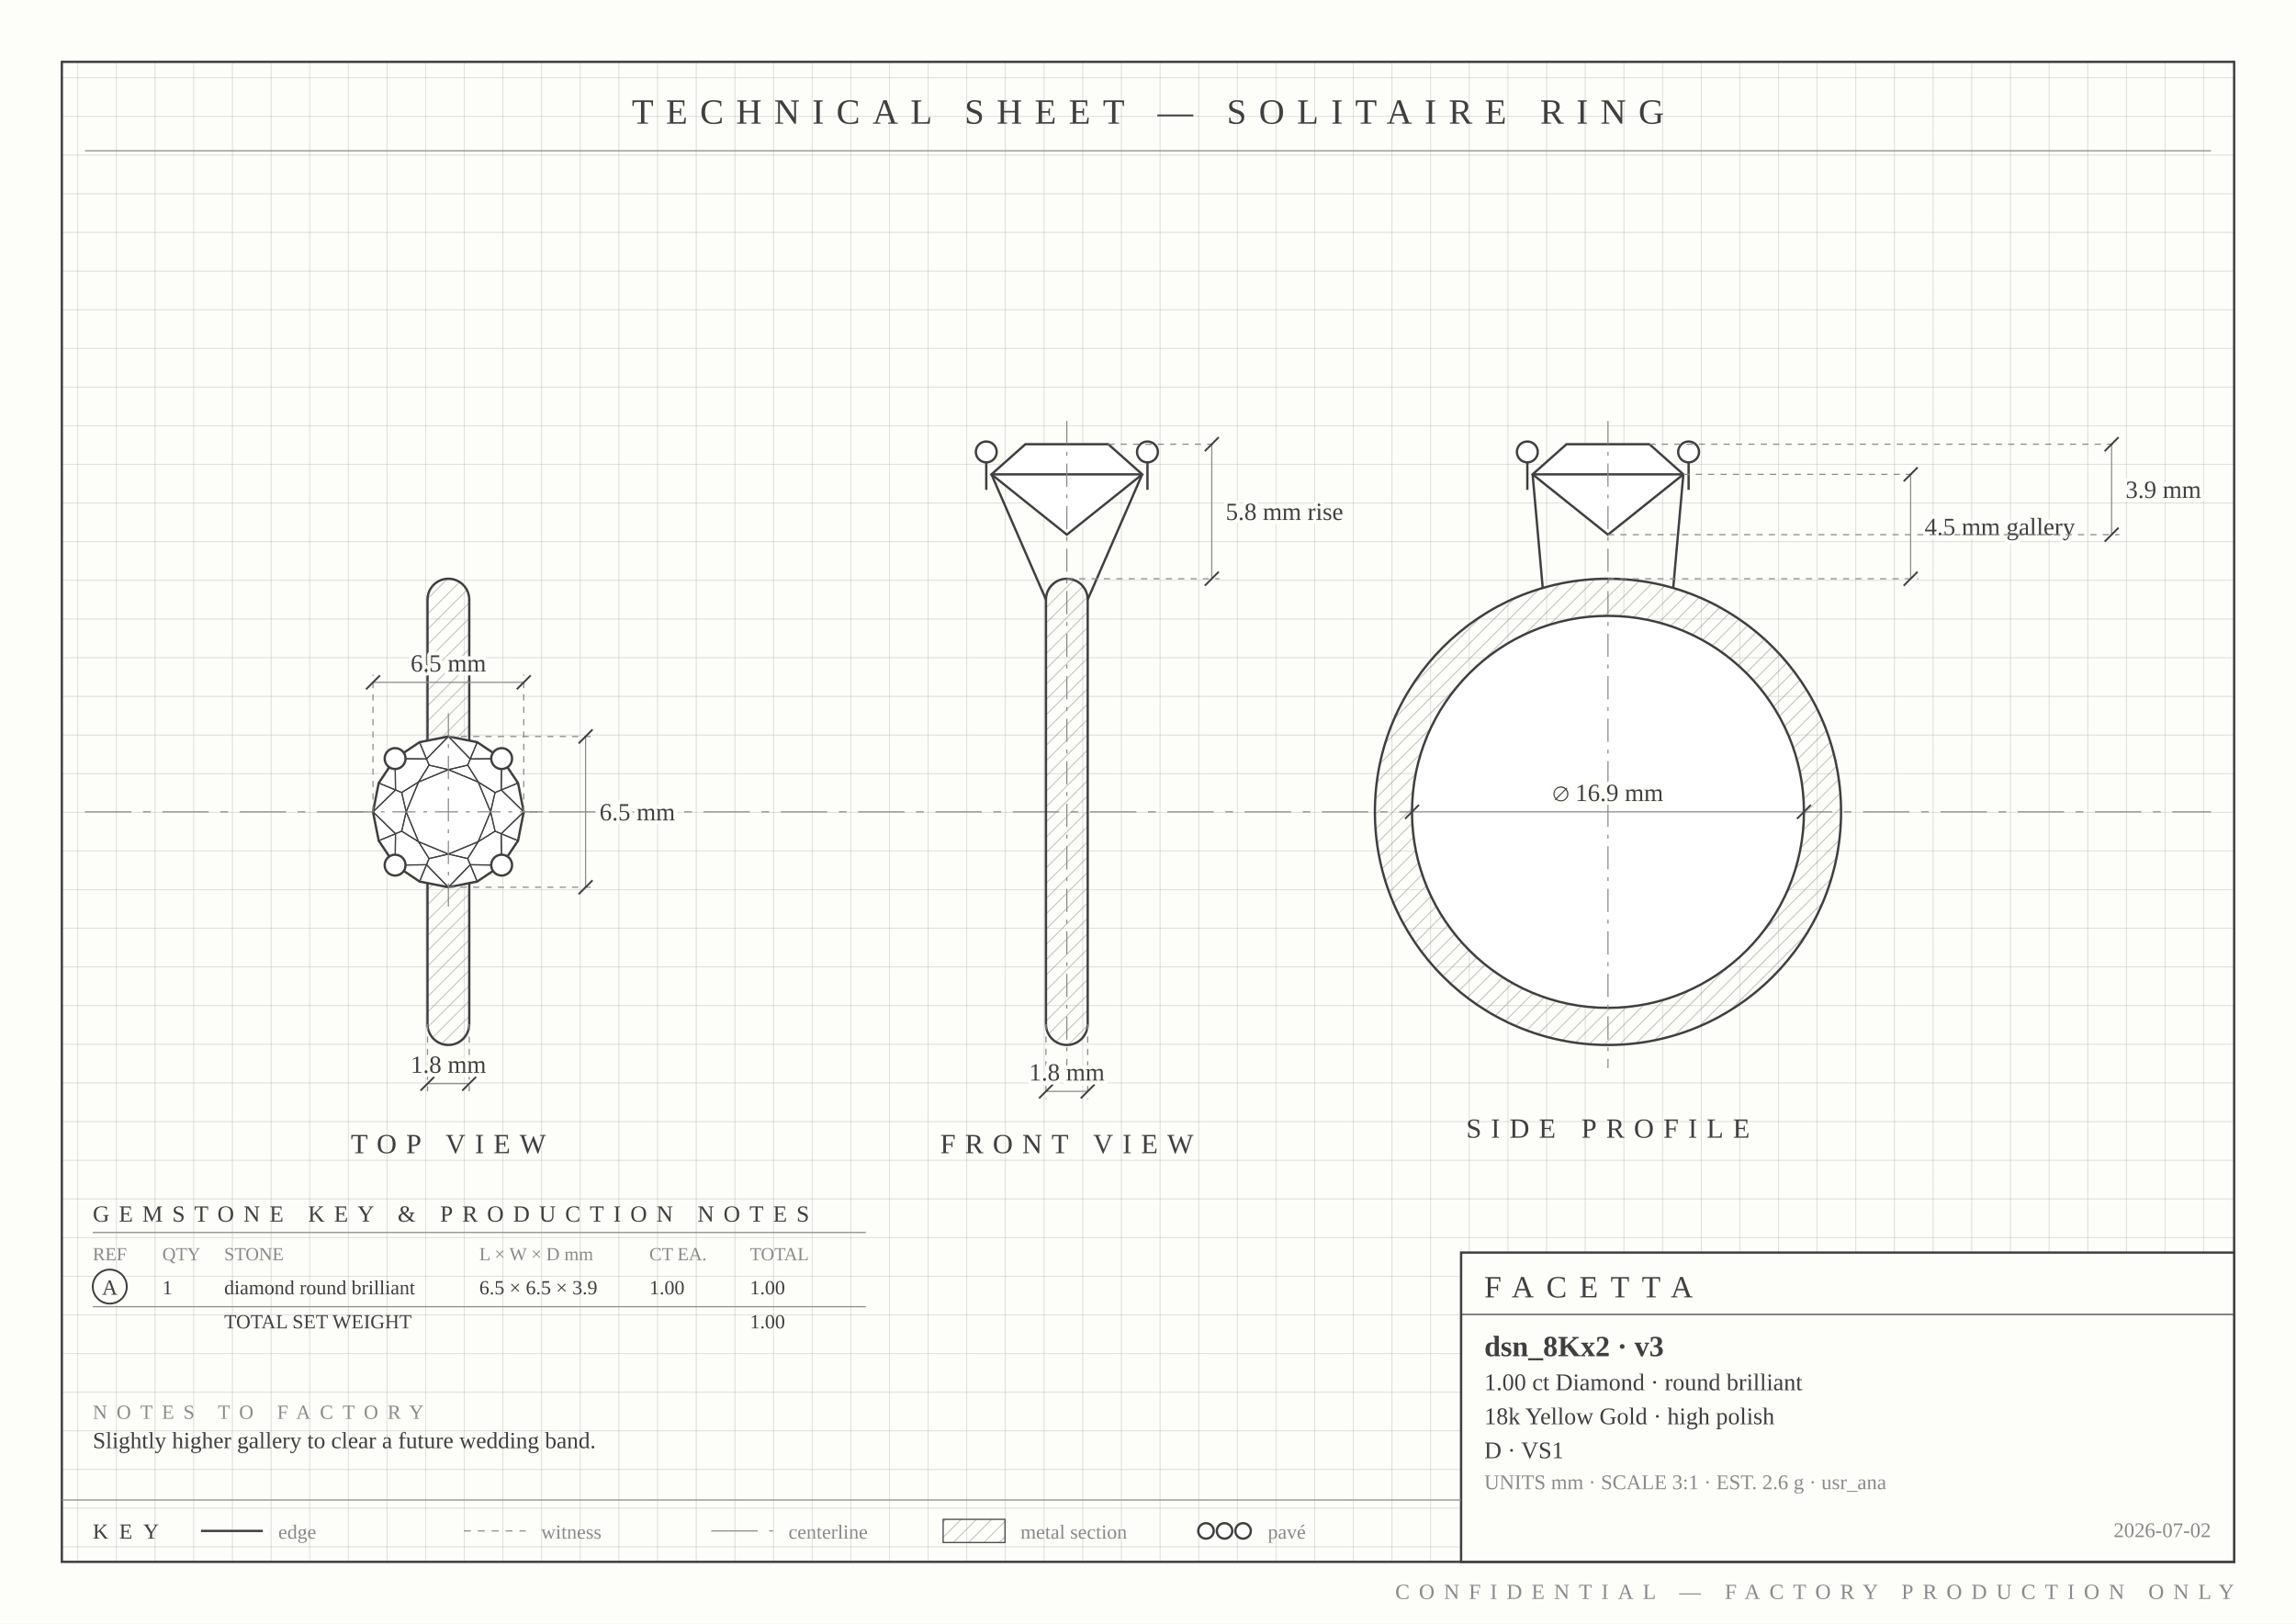
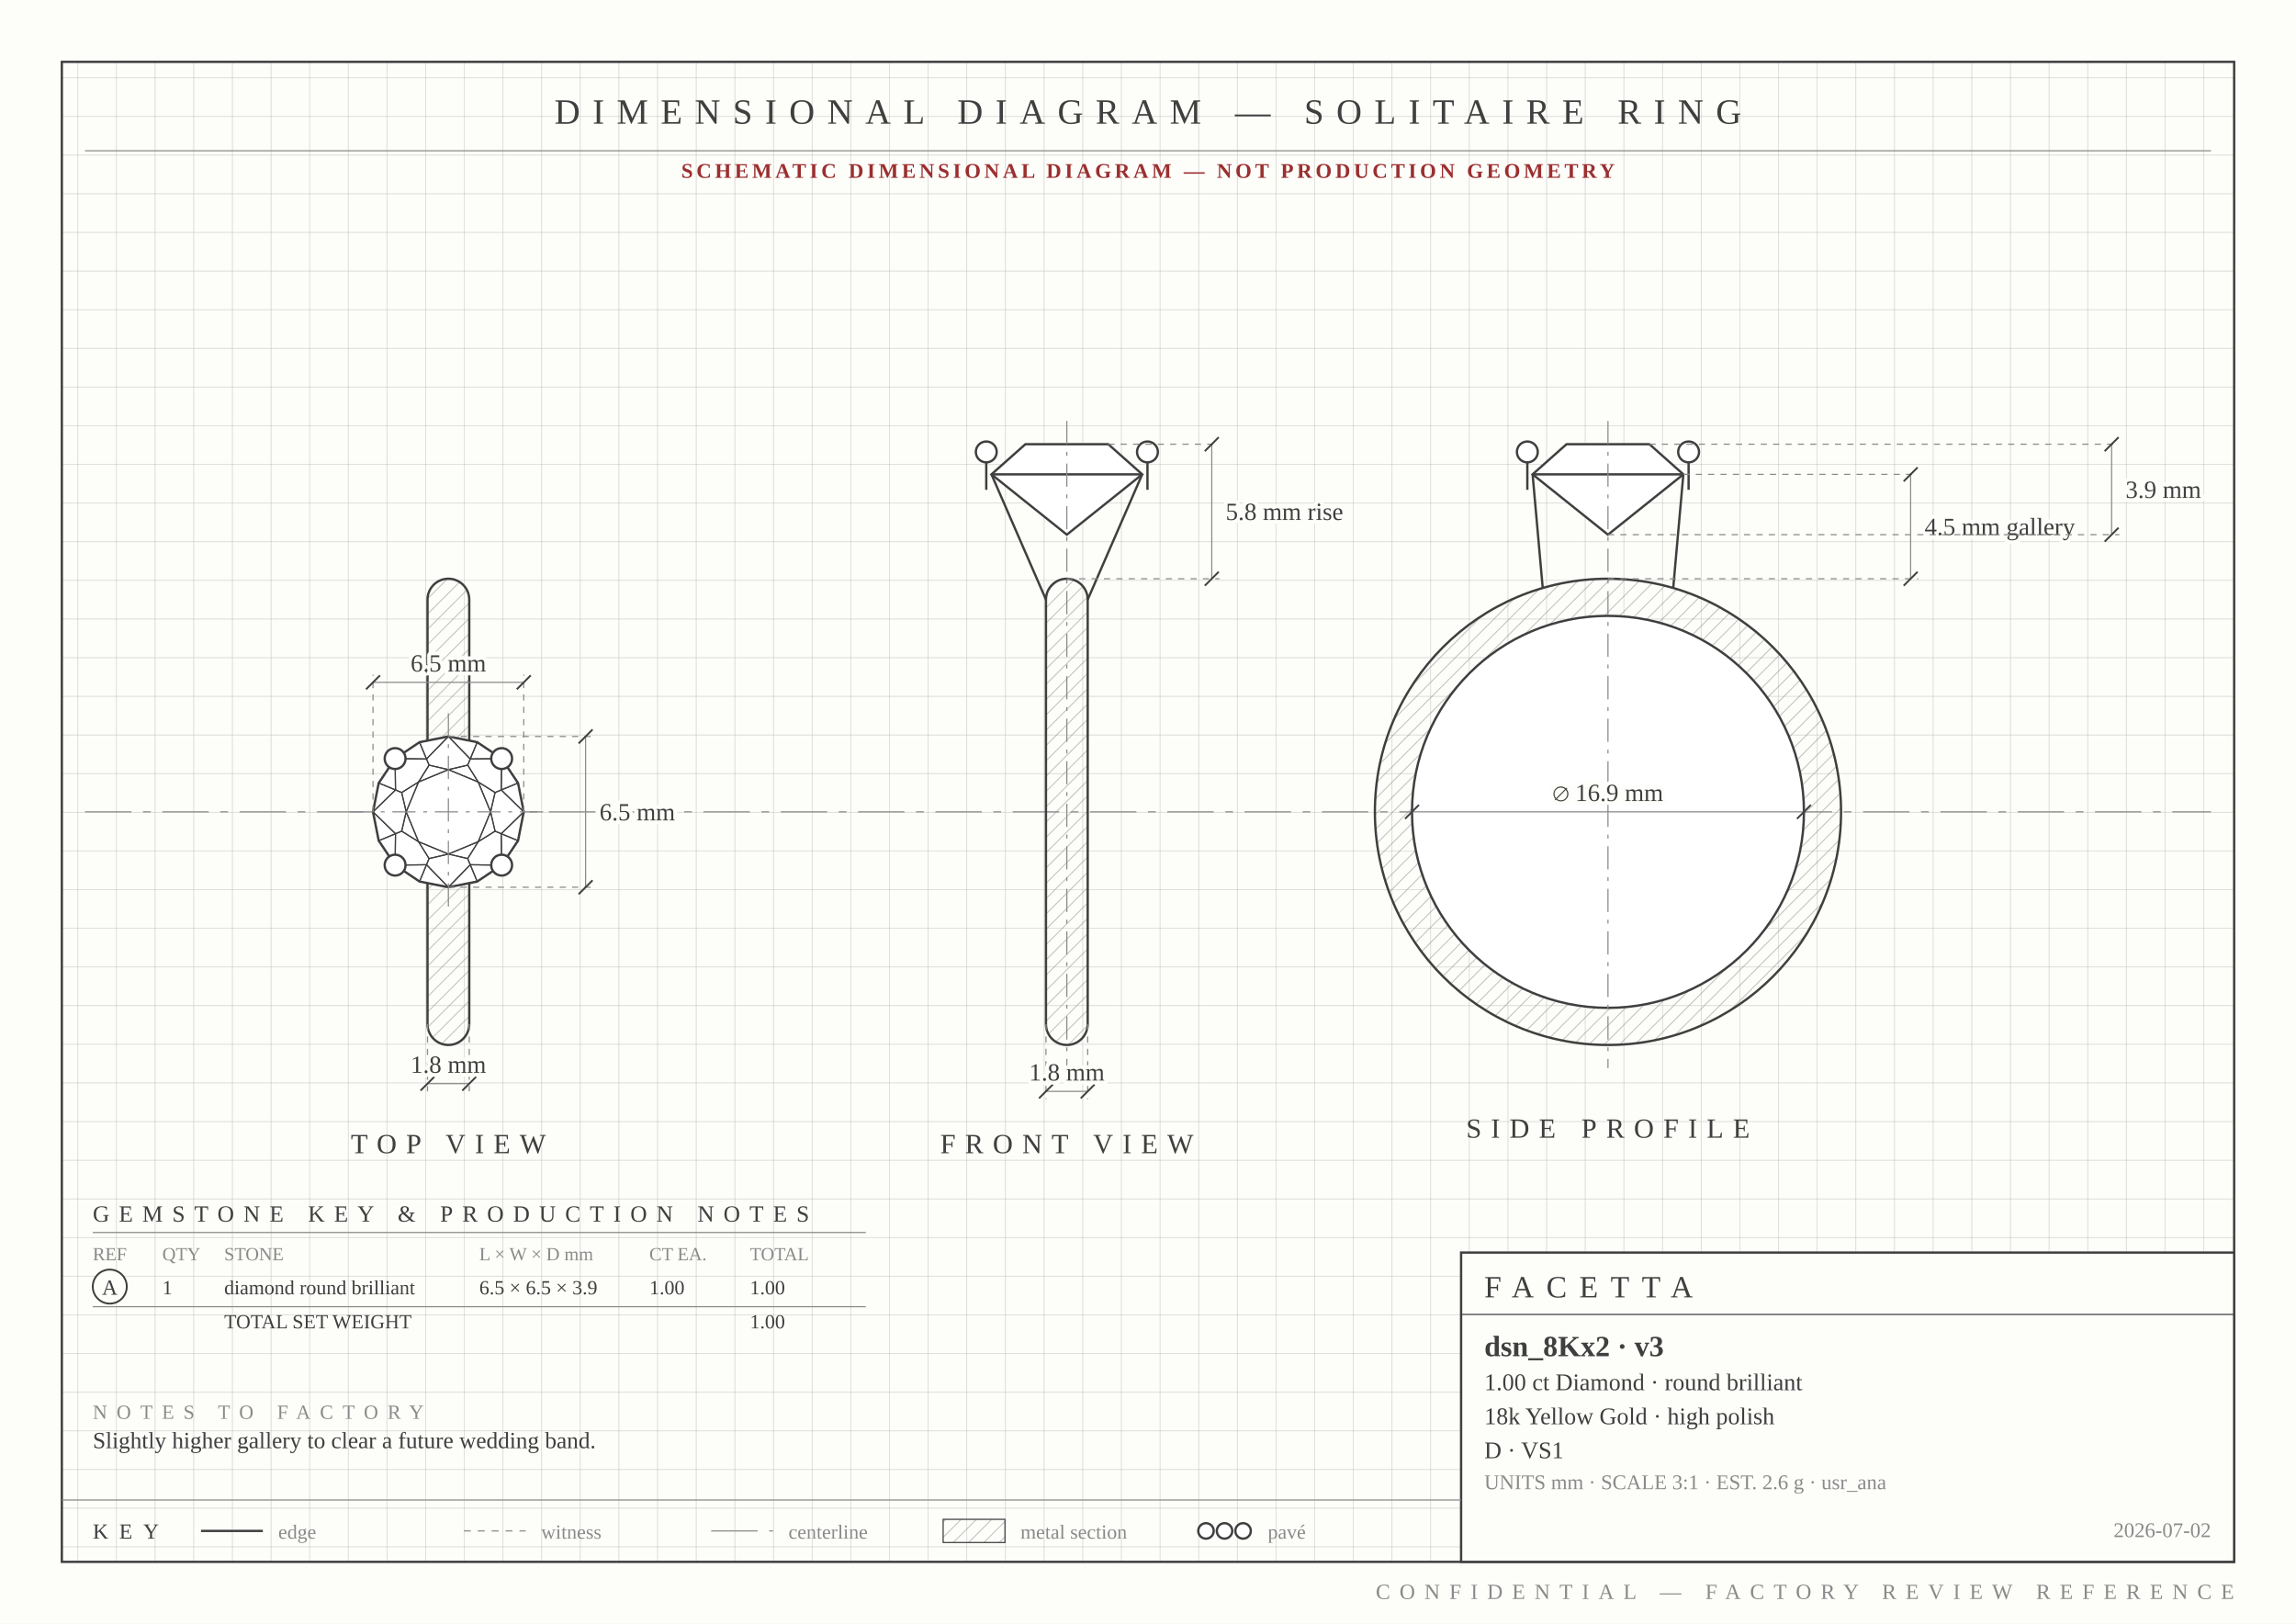
<svg xmlns="http://www.w3.org/2000/svg" viewBox="0 0 297 210" width="297mm" height="210mm" font-family="Georgia, 'Times New Roman', serif">
  <defs>
    <pattern id="hatch" width="1.4" height="1.4" patternTransform="rotate(45)" patternUnits="userSpaceOnUse">
      <line x1="0" y1="0" x2="0" y2="1.4" stroke="#8a8a8a" stroke-width="0.12" />
    </pattern>
    <pattern id="grid" width="5" height="5" patternUnits="userSpaceOnUse">
      <line x1="0" y1="0" x2="5" y2="0" stroke="#8a8a8a" stroke-width="0.06" />
      <line x1="0" y1="0" x2="0" y2="5" stroke="#8a8a8a" stroke-width="0.06" />
    </pattern>
  </defs>
  <rect x="0" y="0" width="297" height="210" fill="#fdfdfa" />
  <rect x="8" y="8" width="281" height="194" fill="url(#grid)" stroke="#3f3f3f" stroke-width="0.3" />
-   <text x="148.50" y="16.00" font-family="Georgia, 'Times New Roman', serif" font-size="4.6" fill="#3f3f3f" text-anchor="middle" letter-spacing="1.6">TECHNICAL SHEET — SOLITAIRE RING</text>
+   <text x="148.50" y="16.00" font-family="Georgia, 'Times New Roman', serif" font-size="4.6" fill="#3f3f3f" text-anchor="middle" letter-spacing="1.6">DIMENSIONAL DIAGRAM — SOLITAIRE RING</text>
  <line x1="11.00" y1="19.50" x2="286.00" y2="19.50" stroke="#8a8a8a" stroke-width="0.15" />
+   <text x="148.50" y="23.00" font-family="Georgia, 'Times New Roman', serif" font-size="2.7" fill="#9b2f2f" text-anchor="middle" font-weight="bold" letter-spacing="0.45">SCHEMATIC DIMENSIONAL DIAGRAM — NOT PRODUCTION GEOMETRY</text>
  <line x1="11.00" y1="105.00" x2="286.00" y2="105.00" stroke="#8a8a8a" stroke-width="0.15" stroke-dasharray="6 1.5 1 1.5" />
  <rect x="55.30" y="74.85" width="5.40" height="60.30" rx="2.70" fill="url(#hatch)" stroke="#3f3f3f" stroke-width="0.3" />
  <polygon points="48.25,105.00 48.25,105.00 48.25,105.00 48.99,101.27 51.11,98.11 54.27,95.99 58.00,95.25 58.00,95.25 58.00,95.25 58.00,95.25 58.00,95.25 61.73,95.99 64.89,98.11 67.01,101.27 67.75,105.00 67.75,105.00 67.75,105.00 67.75,105.00 67.75,105.00 67.01,108.73 64.89,111.89 61.73,114.01 58.00,114.75 58.00,114.75 58.00,114.75 58.00,114.75 58.00,114.75 54.27,114.01 51.11,111.89 48.99,108.73 48.25,105.00 48.25,105.00" fill="#ffffff" stroke="#3f3f3f" stroke-width="0.3" />
  <polygon points="48.25,105.00 48.25,105.00 51.16,102.17 51.96,102.50 52.54,105.00 52.54,105.00 51.96,107.50 51.16,107.83 51.16,107.83 48.25,105.00" fill="none" stroke="#3f3f3f" stroke-width="0.15" />
  <polygon points="51.11,98.11 51.11,98.11 51.11,98.11 55.17,98.16 55.50,98.96 54.14,101.14 54.14,101.14 51.96,102.50 51.16,102.17 51.16,102.17" fill="none" stroke="#3f3f3f" stroke-width="0.15" />
  <polygon points="51.11,111.89 51.16,107.83 51.96,107.50 54.14,108.86 54.14,108.86 55.50,111.04 55.17,111.84 55.17,111.84 51.11,111.89 51.11,111.89" fill="none" stroke="#3f3f3f" stroke-width="0.15" />
  <polygon points="55.17,98.16 55.17,98.16 58.00,95.25 58.00,95.25 58.00,95.25 60.83,98.16 60.50,98.96 58.00,99.54 58.00,99.54 55.50,98.96" fill="none" stroke="#3f3f3f" stroke-width="0.15" />
  <polygon points="55.17,111.84 55.50,111.04 58.00,110.46 58.00,110.46 60.50,111.04 60.83,111.84 60.83,111.84 58.00,114.75 58.00,114.75 58.00,114.75" fill="none" stroke="#3f3f3f" stroke-width="0.15" />
  <polygon points="60.50,98.96 60.83,98.16 60.83,98.16 64.89,98.11 64.89,98.11 64.89,98.11 64.84,102.17 64.04,102.50 61.86,101.14 61.86,101.14" fill="none" stroke="#3f3f3f" stroke-width="0.15" />
  <polygon points="60.50,111.04 61.86,108.86 61.86,108.86 64.04,107.50 64.84,107.83 64.84,107.83 64.89,111.89 64.89,111.89 64.89,111.89 60.83,111.84" fill="none" stroke="#3f3f3f" stroke-width="0.15" />
  <polygon points="63.46,105.00 64.04,102.50 64.84,102.17 64.84,102.17 67.75,105.00 67.75,105.00 67.75,105.00 64.84,107.83 64.04,107.50 63.46,105.00" fill="none" stroke="#3f3f3f" stroke-width="0.15" />
  <polygon points="48.25,105.00 48.99,101.27 48.99,101.27 51.16,102.17 51.16,102.17" fill="none" stroke="#3f3f3f" stroke-width="0.15" />
  <polygon points="48.99,108.73 48.99,108.73 51.16,107.83 51.16,107.83 51.11,111.89" fill="none" stroke="#3f3f3f" stroke-width="0.15" />
  <polygon points="48.25,105.00 51.16,107.83 48.99,108.73" fill="none" stroke="#3f3f3f" stroke-width="0.15" />
  <polygon points="48.99,101.27 51.11,98.11 51.16,102.17" fill="none" stroke="#3f3f3f" stroke-width="0.15" />
  <polygon points="51.11,98.11 54.27,95.99 54.27,95.99 55.17,98.16 55.17,98.16" fill="none" stroke="#3f3f3f" stroke-width="0.15" />
  <polygon points="51.11,111.89 55.17,111.84 54.27,114.01" fill="none" stroke="#3f3f3f" stroke-width="0.15" />
  <polygon points="54.27,114.01 54.27,114.01 55.17,111.84 55.17,111.84 58.00,114.75" fill="none" stroke="#3f3f3f" stroke-width="0.15" />
  <polygon points="54.27,95.99 58.00,95.25 55.17,98.16" fill="none" stroke="#3f3f3f" stroke-width="0.15" />
  <polygon points="58.00,114.75 60.83,111.84 61.73,114.01" fill="none" stroke="#3f3f3f" stroke-width="0.15" />
  <polygon points="58.00,95.25 61.73,95.99 61.73,95.99 60.83,98.16 60.83,98.16" fill="none" stroke="#3f3f3f" stroke-width="0.15" />
  <polygon points="60.83,98.16 61.73,95.99 64.89,98.11" fill="none" stroke="#3f3f3f" stroke-width="0.15" />
  <polygon points="60.83,111.84 60.83,111.84 64.89,111.89 61.73,114.01 61.73,114.01" fill="none" stroke="#3f3f3f" stroke-width="0.15" />
  <polygon points="64.84,107.83 67.01,108.73 64.89,111.89" fill="none" stroke="#3f3f3f" stroke-width="0.15" />
  <polygon points="64.84,102.17 67.01,101.27 67.75,105.00" fill="none" stroke="#3f3f3f" stroke-width="0.15" />
  <polygon points="64.84,102.17 64.84,102.17 64.89,98.11 67.01,101.27 67.01,101.27" fill="none" stroke="#3f3f3f" stroke-width="0.15" />
  <polygon points="64.84,107.83 64.84,107.83 67.75,105.00 67.01,108.73 67.01,108.73" fill="none" stroke="#3f3f3f" stroke-width="0.15" />
  <polygon points="51.96,102.50 54.14,101.14 52.54,105.00" fill="none" stroke="#3f3f3f" stroke-width="0.15" />
  <polygon points="51.96,107.50 52.54,105.00 54.14,108.86" fill="none" stroke="#3f3f3f" stroke-width="0.15" />
  <polygon points="54.14,101.14 55.50,98.96 58.00,99.54" fill="none" stroke="#3f3f3f" stroke-width="0.15" />
  <polygon points="54.14,108.86 58.00,110.46 55.50,111.04" fill="none" stroke="#3f3f3f" stroke-width="0.15" />
  <polygon points="58.00,99.54 60.50,98.96 61.86,101.14" fill="none" stroke="#3f3f3f" stroke-width="0.15" />
  <polygon points="58.00,110.46 61.86,108.86 60.50,111.04" fill="none" stroke="#3f3f3f" stroke-width="0.15" />
  <polygon points="61.86,101.14 64.04,102.50 63.46,105.00" fill="none" stroke="#3f3f3f" stroke-width="0.15" />
  <polygon points="61.86,108.86 63.46,105.00 64.04,107.50" fill="none" stroke="#3f3f3f" stroke-width="0.15" />
  <polygon points="52.54,105.00 54.14,101.14 54.14,101.14 58.00,99.54 58.00,99.54 61.86,101.14 61.86,101.14 63.46,105.00 63.46,105.00 61.86,108.86 61.86,108.86 58.00,110.46 58.00,110.46 54.14,108.86 54.14,108.86 52.54,105.00" fill="none" stroke="#3f3f3f" stroke-width="0.15" />
  <line x1="58.00" y1="92.25" x2="58.00" y2="117.75" stroke="#8a8a8a" stroke-width="0.15" stroke-dasharray="3 1 0.5 1" />
  <line x1="45.25" y1="105.00" x2="70.75" y2="105.00" stroke="#8a8a8a" stroke-width="0.15" stroke-dasharray="3 1 0.5 1" />
  <circle cx="64.89" cy="111.89" r="1.35" fill="#ffffff" stroke="#3f3f3f" stroke-width="0.3" />
  <circle cx="51.11" cy="111.89" r="1.35" fill="#ffffff" stroke="#3f3f3f" stroke-width="0.3" />
  <circle cx="51.11" cy="98.11" r="1.35" fill="#ffffff" stroke="#3f3f3f" stroke-width="0.3" />
  <circle cx="64.89" cy="98.11" r="1.35" fill="#ffffff" stroke="#3f3f3f" stroke-width="0.3" />
  <line x1="48.25" y1="105.00" x2="48.25" y2="87.25" stroke="#8a8a8a" stroke-width="0.15" stroke-dasharray="0.8 0.8" />
  <line x1="67.75" y1="105.00" x2="67.75" y2="87.25" stroke="#8a8a8a" stroke-width="0.15" stroke-dasharray="0.8 0.8" />
  <line x1="48.25" y1="88.25" x2="67.75" y2="88.25" stroke="#8a8a8a" stroke-width="0.15" />
  <line x1="47.35" y1="89.15" x2="49.15" y2="87.35" stroke="#3f3f3f" stroke-width="0.24" />
  <line x1="66.85" y1="89.15" x2="68.65" y2="87.35" stroke="#3f3f3f" stroke-width="0.24" />
  <text x="58.00" y="86.85" font-family="Georgia, 'Times New Roman', serif" font-size="3.2" fill="#3f3f3f" text-anchor="middle" stroke="#fdfdfa" stroke-width="1.0" stroke-linejoin="round" paint-order="stroke">6.5 mm</text>
  <line x1="58.00" y1="95.25" x2="76.75" y2="95.25" stroke="#8a8a8a" stroke-width="0.15" stroke-dasharray="0.8 0.8" />
  <line x1="58.00" y1="114.75" x2="76.75" y2="114.75" stroke="#8a8a8a" stroke-width="0.15" stroke-dasharray="0.8 0.8" />
  <line x1="75.75" y1="95.25" x2="75.75" y2="114.75" stroke="#8a8a8a" stroke-width="0.15" />
  <line x1="74.85" y1="96.15" x2="76.65" y2="94.35" stroke="#3f3f3f" stroke-width="0.24" />
  <line x1="74.85" y1="115.65" x2="76.65" y2="113.85" stroke="#3f3f3f" stroke-width="0.24" />
  <text x="77.55" y="106.10" font-family="Georgia, 'Times New Roman', serif" font-size="3.2" fill="#3f3f3f" text-anchor="start" stroke="#fdfdfa" stroke-width="1.0" stroke-linejoin="round" paint-order="stroke">6.5 mm</text>
  <line x1="55.30" y1="132.45" x2="55.30" y2="141.15" stroke="#8a8a8a" stroke-width="0.15" stroke-dasharray="0.8 0.8" />
  <line x1="60.70" y1="132.45" x2="60.70" y2="141.15" stroke="#8a8a8a" stroke-width="0.15" stroke-dasharray="0.8 0.8" />
  <line x1="55.30" y1="140.15" x2="60.70" y2="140.15" stroke="#8a8a8a" stroke-width="0.15" />
  <line x1="54.40" y1="141.05" x2="56.20" y2="139.25" stroke="#3f3f3f" stroke-width="0.24" />
  <line x1="59.80" y1="141.05" x2="61.60" y2="139.25" stroke="#3f3f3f" stroke-width="0.24" />
  <text x="58.00" y="138.75" font-family="Georgia, 'Times New Roman', serif" font-size="3.2" fill="#3f3f3f" text-anchor="middle" stroke="#fdfdfa" stroke-width="1.0" stroke-linejoin="round" paint-order="stroke">1.8 mm</text>
  <text x="58.00" y="149.15" font-family="Georgia, 'Times New Roman', serif" font-size="3.6" fill="#3f3f3f" text-anchor="middle" letter-spacing="1.2">TOP VIEW</text>
  <rect x="135.30" y="74.85" width="5.40" height="60.30" rx="2.70" fill="url(#hatch)" stroke="#3f3f3f" stroke-width="0.3" />
  <line x1="135.30" y1="77.55" x2="128.25" y2="61.35" stroke="#3f3f3f" stroke-width="0.3" />
  <line x1="140.70" y1="77.55" x2="147.75" y2="61.35" stroke="#3f3f3f" stroke-width="0.3" />
  <polygon points="132.64,57.45 143.36,57.45 147.75,61.35 138.00,69.15 128.25,61.35" fill="#ffffff" stroke="#3f3f3f" stroke-width="0.3" />
  <line x1="128.25" y1="61.35" x2="147.75" y2="61.35" stroke="#3f3f3f" stroke-width="0.3" />
  <line x1="138.00" y1="54.45" x2="138.00" y2="138.15" stroke="#8a8a8a" stroke-width="0.15" stroke-dasharray="3 1 0.5 1" />
  <line x1="127.58" y1="63.35" x2="127.58" y2="58.45" stroke="#3f3f3f" stroke-width="0.3" />
  <circle cx="127.58" cy="58.45" r="1.35" fill="#ffffff" stroke="#3f3f3f" stroke-width="0.3" />
  <line x1="148.43" y1="63.35" x2="148.43" y2="58.45" stroke="#3f3f3f" stroke-width="0.3" />
  <circle cx="148.43" cy="58.45" r="1.35" fill="#ffffff" stroke="#3f3f3f" stroke-width="0.3" />
  <line x1="143.36" y1="57.45" x2="157.75" y2="57.45" stroke="#8a8a8a" stroke-width="0.15" stroke-dasharray="0.8 0.8" />
  <line x1="138.00" y1="74.85" x2="157.75" y2="74.85" stroke="#8a8a8a" stroke-width="0.15" stroke-dasharray="0.8 0.8" />
  <line x1="156.75" y1="57.45" x2="156.75" y2="74.85" stroke="#8a8a8a" stroke-width="0.15" />
  <line x1="155.85" y1="58.35" x2="157.65" y2="56.55" stroke="#3f3f3f" stroke-width="0.24" />
  <line x1="155.85" y1="75.75" x2="157.65" y2="73.95" stroke="#3f3f3f" stroke-width="0.24" />
  <text x="158.55" y="67.25" font-family="Georgia, 'Times New Roman', serif" font-size="3.2" fill="#3f3f3f" text-anchor="start" stroke="#fdfdfa" stroke-width="1.0" stroke-linejoin="round" paint-order="stroke">5.8 mm rise</text>
  <line x1="135.30" y1="132.45" x2="135.30" y2="142.15" stroke="#8a8a8a" stroke-width="0.15" stroke-dasharray="0.8 0.8" />
  <line x1="140.70" y1="132.45" x2="140.70" y2="142.15" stroke="#8a8a8a" stroke-width="0.15" stroke-dasharray="0.8 0.8" />
  <line x1="135.30" y1="141.15" x2="140.70" y2="141.15" stroke="#8a8a8a" stroke-width="0.15" />
  <line x1="134.40" y1="142.05" x2="136.20" y2="140.25" stroke="#3f3f3f" stroke-width="0.24" />
  <line x1="139.80" y1="142.05" x2="141.60" y2="140.25" stroke="#3f3f3f" stroke-width="0.24" />
  <text x="138.00" y="139.75" font-family="Georgia, 'Times New Roman', serif" font-size="3.2" fill="#3f3f3f" text-anchor="middle" stroke="#fdfdfa" stroke-width="1.0" stroke-linejoin="round" paint-order="stroke">1.8 mm</text>
  <text x="138.00" y="149.15" font-family="Georgia, 'Times New Roman', serif" font-size="3.6" fill="#3f3f3f" text-anchor="middle" letter-spacing="1.2">FRONT VIEW</text>
  <circle cx="208.00" cy="105.00" r="30.15" fill="url(#hatch)" stroke="#3f3f3f" stroke-width="0.3" />
  <circle cx="208.00" cy="105.00" r="25.35" fill="#ffffff" stroke="#3f3f3f" stroke-width="0.3" />
  <line x1="199.56" y1="76.05" x2="198.25" y2="61.35" stroke="#3f3f3f" stroke-width="0.3" />
  <line x1="216.44" y1="76.05" x2="217.75" y2="61.35" stroke="#3f3f3f" stroke-width="0.3" />
  <polygon points="202.64,57.45 213.36,57.45 217.75,61.35 208.00,69.15 198.25,61.35" fill="#ffffff" stroke="#3f3f3f" stroke-width="0.3" />
  <line x1="198.25" y1="61.35" x2="217.75" y2="61.35" stroke="#3f3f3f" stroke-width="0.3" />
  <line x1="208.00" y1="54.45" x2="208.00" y2="138.15" stroke="#8a8a8a" stroke-width="0.15" stroke-dasharray="3 1 0.5 1" />
  <line x1="197.57" y1="63.35" x2="197.57" y2="58.45" stroke="#3f3f3f" stroke-width="0.3" />
  <circle cx="197.57" cy="58.45" r="1.35" fill="#ffffff" stroke="#3f3f3f" stroke-width="0.3" />
  <line x1="218.43" y1="63.35" x2="218.43" y2="58.45" stroke="#3f3f3f" stroke-width="0.3" />
  <circle cx="218.43" cy="58.45" r="1.35" fill="#ffffff" stroke="#3f3f3f" stroke-width="0.3" />
  <line x1="182.65" y1="105.00" x2="233.35" y2="105.00" stroke="#8a8a8a" stroke-width="0.15" />
  <line x1="181.75" y1="105.90" x2="183.55" y2="104.10" stroke="#3f3f3f" stroke-width="0.24" />
  <line x1="232.45" y1="105.90" x2="234.25" y2="104.10" stroke="#3f3f3f" stroke-width="0.24" />
  <text x="208.00" y="103.60" font-family="Georgia, 'Times New Roman', serif" font-size="3.2" fill="#3f3f3f" text-anchor="middle" stroke="#fdfdfa" stroke-width="1.0" stroke-linejoin="round" paint-order="stroke">⌀ 16.9 mm</text>
  <line x1="217.75" y1="61.35" x2="248.15" y2="61.35" stroke="#8a8a8a" stroke-width="0.15" stroke-dasharray="0.8 0.8" />
  <line x1="208.00" y1="74.85" x2="248.15" y2="74.85" stroke="#8a8a8a" stroke-width="0.15" stroke-dasharray="0.8 0.8" />
  <line x1="247.15" y1="61.35" x2="247.15" y2="74.85" stroke="#8a8a8a" stroke-width="0.15" />
  <line x1="246.25" y1="62.25" x2="248.05" y2="60.45" stroke="#3f3f3f" stroke-width="0.24" />
  <line x1="246.25" y1="75.75" x2="248.05" y2="73.95" stroke="#3f3f3f" stroke-width="0.24" />
  <text x="248.95" y="69.20" font-family="Georgia, 'Times New Roman', serif" font-size="3.2" fill="#3f3f3f" text-anchor="start" stroke="#fdfdfa" stroke-width="1.0" stroke-linejoin="round" paint-order="stroke">4.5 mm gallery</text>
  <line x1="213.36" y1="57.45" x2="274.15" y2="57.45" stroke="#8a8a8a" stroke-width="0.15" stroke-dasharray="0.8 0.8" />
  <line x1="208.00" y1="69.15" x2="274.15" y2="69.15" stroke="#8a8a8a" stroke-width="0.15" stroke-dasharray="0.8 0.8" />
  <line x1="273.15" y1="57.45" x2="273.15" y2="69.15" stroke="#8a8a8a" stroke-width="0.15" />
  <line x1="272.25" y1="58.35" x2="274.05" y2="56.55" stroke="#3f3f3f" stroke-width="0.24" />
  <line x1="272.25" y1="70.05" x2="274.05" y2="68.25" stroke="#3f3f3f" stroke-width="0.24" />
  <text x="274.95" y="64.40" font-family="Georgia, 'Times New Roman', serif" font-size="3.2" fill="#3f3f3f" text-anchor="start" stroke="#fdfdfa" stroke-width="1.0" stroke-linejoin="round" paint-order="stroke">3.9 mm</text>
  <text x="208.00" y="147.15" font-family="Georgia, 'Times New Roman', serif" font-size="3.6" fill="#3f3f3f" text-anchor="middle" letter-spacing="1.2">SIDE PROFILE</text>
  <text x="12.00" y="158.00" font-family="Georgia, 'Times New Roman', serif" font-size="3.0" fill="#3f3f3f" text-anchor="start" letter-spacing="1.2">GEMSTONE KEY &amp; PRODUCTION NOTES</text>
  <line x1="12.00" y1="159.40" x2="112.00" y2="159.40" stroke="#8a8a8a" stroke-width="0.15" />
  <text x="12.00" y="163.00" font-family="Georgia, 'Times New Roman', serif" font-size="2.4" fill="#8a8a8a" text-anchor="start">REF</text>
  <text x="21.00" y="163.00" font-family="Georgia, 'Times New Roman', serif" font-size="2.4" fill="#8a8a8a" text-anchor="start">QTY</text>
  <text x="29.00" y="163.00" font-family="Georgia, 'Times New Roman', serif" font-size="2.4" fill="#8a8a8a" text-anchor="start">STONE</text>
  <text x="62.00" y="163.00" font-family="Georgia, 'Times New Roman', serif" font-size="2.4" fill="#8a8a8a" text-anchor="start">L × W × D mm</text>
  <text x="84.00" y="163.00" font-family="Georgia, 'Times New Roman', serif" font-size="2.4" fill="#8a8a8a" text-anchor="start">CT EA.</text>
  <text x="97.00" y="163.00" font-family="Georgia, 'Times New Roman', serif" font-size="2.4" fill="#8a8a8a" text-anchor="start">TOTAL</text>
  <circle cx="14.20" cy="166.40" r="2.2" fill="#fdfdfa" stroke="#3f3f3f" stroke-width="0.24" />
  <text x="14.20" y="167.45" font-family="Georgia, 'Times New Roman', serif" font-size="2.8" fill="#3f3f3f" text-anchor="middle">A</text>
  <text x="21.00" y="167.40" font-family="Georgia, 'Times New Roman', serif" font-size="2.6" fill="#3f3f3f" text-anchor="start">1</text>
  <text x="29.00" y="167.40" font-family="Georgia, 'Times New Roman', serif" font-size="2.6" fill="#3f3f3f" text-anchor="start">diamond round brilliant</text>
  <text x="62.00" y="167.40" font-family="Georgia, 'Times New Roman', serif" font-size="2.6" fill="#3f3f3f" text-anchor="start">6.5 × 6.5 × 3.9</text>
  <text x="84.00" y="167.40" font-family="Georgia, 'Times New Roman', serif" font-size="2.6" fill="#3f3f3f" text-anchor="start">1.00</text>
  <text x="97.00" y="167.40" font-family="Georgia, 'Times New Roman', serif" font-size="2.6" fill="#3f3f3f" text-anchor="start">1.00</text>
  <line x1="12.00" y1="169.00" x2="112.00" y2="169.00" stroke="#8a8a8a" stroke-width="0.15" />
  <text x="29.00" y="171.80" font-family="Georgia, 'Times New Roman', serif" font-size="2.6" fill="#3f3f3f" text-anchor="start">TOTAL SET WEIGHT</text>
  <text x="97.00" y="171.80" font-family="Georgia, 'Times New Roman', serif" font-size="2.6" fill="#3f3f3f" text-anchor="start">1.00</text>
  <rect x="189.00" y="162.00" width="100" height="40" fill="#fdfdfa" stroke="#3f3f3f" stroke-width="0.3" />
  <line x1="189.00" y1="170.00" x2="289.00" y2="170.00" stroke="#3f3f3f" stroke-width="0.15" />
  <text x="192.00" y="167.80" font-family="Georgia, 'Times New Roman', serif" font-size="4.0" fill="#3f3f3f" text-anchor="start" letter-spacing="1.6">FACETTA</text>
  <text x="192.00" y="175.40" font-family="Georgia, 'Times New Roman', serif" font-size="3.8" fill="#3f3f3f" text-anchor="start" font-weight="bold">dsn_8Kx2  ·  v3</text>
  <text x="192.00" y="179.80" font-family="Georgia, 'Times New Roman', serif" font-size="3.1" fill="#3f3f3f" text-anchor="start">1.00 ct Diamond  ·  round brilliant</text>
  <text x="192.00" y="184.20" font-family="Georgia, 'Times New Roman', serif" font-size="3.1" fill="#3f3f3f" text-anchor="start">18k Yellow Gold  ·  high polish</text>
  <text x="192.00" y="188.60" font-family="Georgia, 'Times New Roman', serif" font-size="3.1" fill="#3f3f3f" text-anchor="start">D  ·  VS1</text>
  <text x="192.00" y="192.60" font-family="Georgia, 'Times New Roman', serif" font-size="2.7" fill="#8a8a8a" text-anchor="start">UNITS mm  ·  SCALE 3:1  ·  EST. 2.6 g  ·  usr_ana</text>
  <text x="286.00" y="198.80" font-family="Georgia, 'Times New Roman', serif" font-size="2.7" fill="#8a8a8a" text-anchor="end">2026-07-02</text>
  <line x1="8.00" y1="194.00" x2="189.00" y2="194.00" stroke="#8a8a8a" stroke-width="0.15" />
  <text x="12.00" y="199.00" font-family="Georgia, 'Times New Roman', serif" font-size="2.8" fill="#3f3f3f" text-anchor="start" letter-spacing="1.4">KEY</text>
  <line x1="26.00" y1="198.00" x2="34.00" y2="198.00" stroke="#3f3f3f" stroke-width="0.3" />
  <text x="36.00" y="199.00" font-family="Georgia, 'Times New Roman', serif" font-size="2.6" fill="#8a8a8a" text-anchor="start">edge</text>
  <line x1="60.00" y1="198.00" x2="68.00" y2="198.00" stroke="#8a8a8a" stroke-width="0.15" stroke-dasharray="0.9 0.9" />
  <text x="70.00" y="199.00" font-family="Georgia, 'Times New Roman', serif" font-size="2.6" fill="#8a8a8a" text-anchor="start">witness</text>
  <line x1="92.00" y1="198.00" x2="100.00" y2="198.00" stroke="#8a8a8a" stroke-width="0.15" stroke-dasharray="6 1.5 1 1.5" />
  <text x="102.00" y="199.00" font-family="Georgia, 'Times New Roman', serif" font-size="2.6" fill="#8a8a8a" text-anchor="start">centerline</text>
  <rect x="122.00" y="196.50" width="8" height="3" fill="url(#hatch)" stroke="#3f3f3f" stroke-width="0.15" />
  <text x="132.00" y="199.00" font-family="Georgia, 'Times New Roman', serif" font-size="2.6" fill="#8a8a8a" text-anchor="start">metal section</text>
  <circle cx="156.00" cy="198.00" r="1.00" fill="#ffffff" stroke="#3f3f3f" stroke-width="0.3" />
  <circle cx="158.40" cy="198.00" r="1.00" fill="#ffffff" stroke="#3f3f3f" stroke-width="0.3" />
  <circle cx="160.80" cy="198.00" r="1.00" fill="#ffffff" stroke="#3f3f3f" stroke-width="0.3" />
  <text x="164.00" y="199.00" font-family="Georgia, 'Times New Roman', serif" font-size="2.6" fill="#8a8a8a" text-anchor="start">pavé</text>
  <text x="12.00" y="183.50" font-family="Georgia, 'Times New Roman', serif" font-size="2.6" fill="#8a8a8a" text-anchor="start" letter-spacing="1.2">NOTES TO FACTORY</text>
  <text x="12.00" y="187.30" font-family="Georgia, 'Times New Roman', serif" font-size="3.0" fill="#3f3f3f" text-anchor="start">Slightly higher gallery to clear a future wedding band.</text>
-   <text x="289.00" y="206.80" font-family="Georgia, 'Times New Roman', serif" font-size="2.8" fill="#8a8a8a" text-anchor="end" letter-spacing="1.2">CONFIDENTIAL — FACTORY PRODUCTION ONLY</text>
+   <text x="289.00" y="206.80" font-family="Georgia, 'Times New Roman', serif" font-size="2.8" fill="#8a8a8a" text-anchor="end" letter-spacing="1.2">CONFIDENTIAL — FACTORY REVIEW REFERENCE</text>
</svg>
